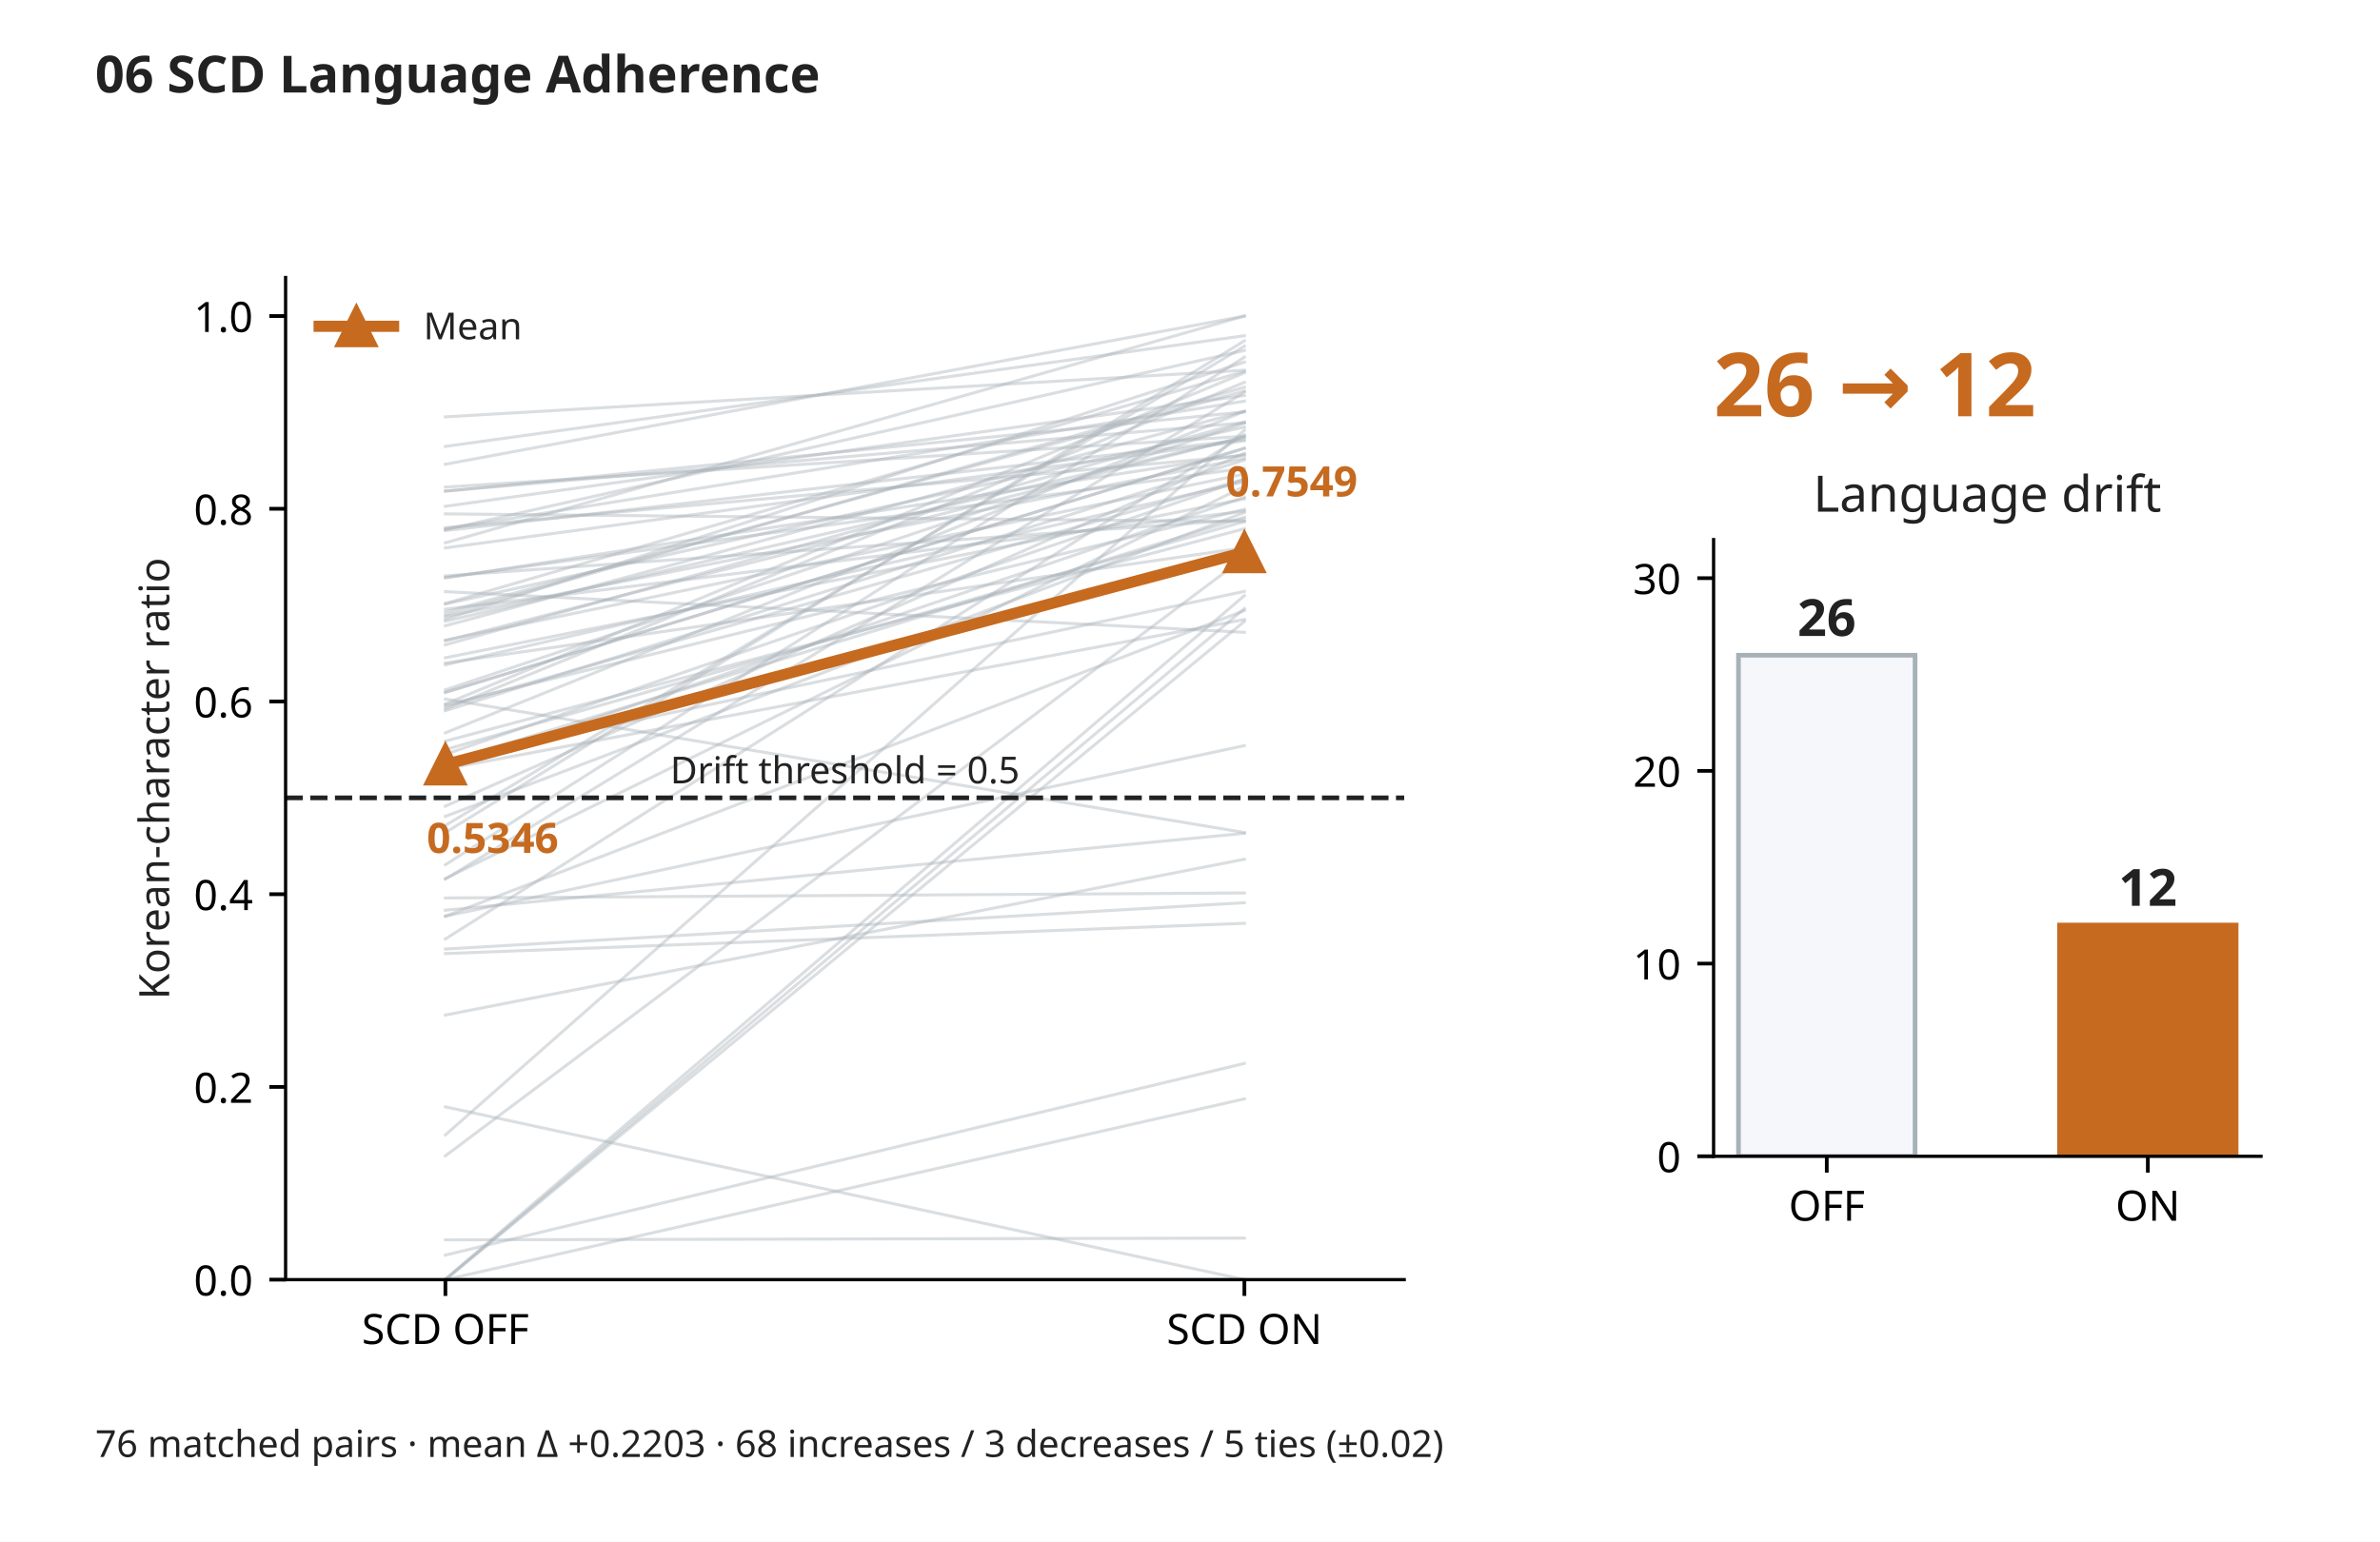
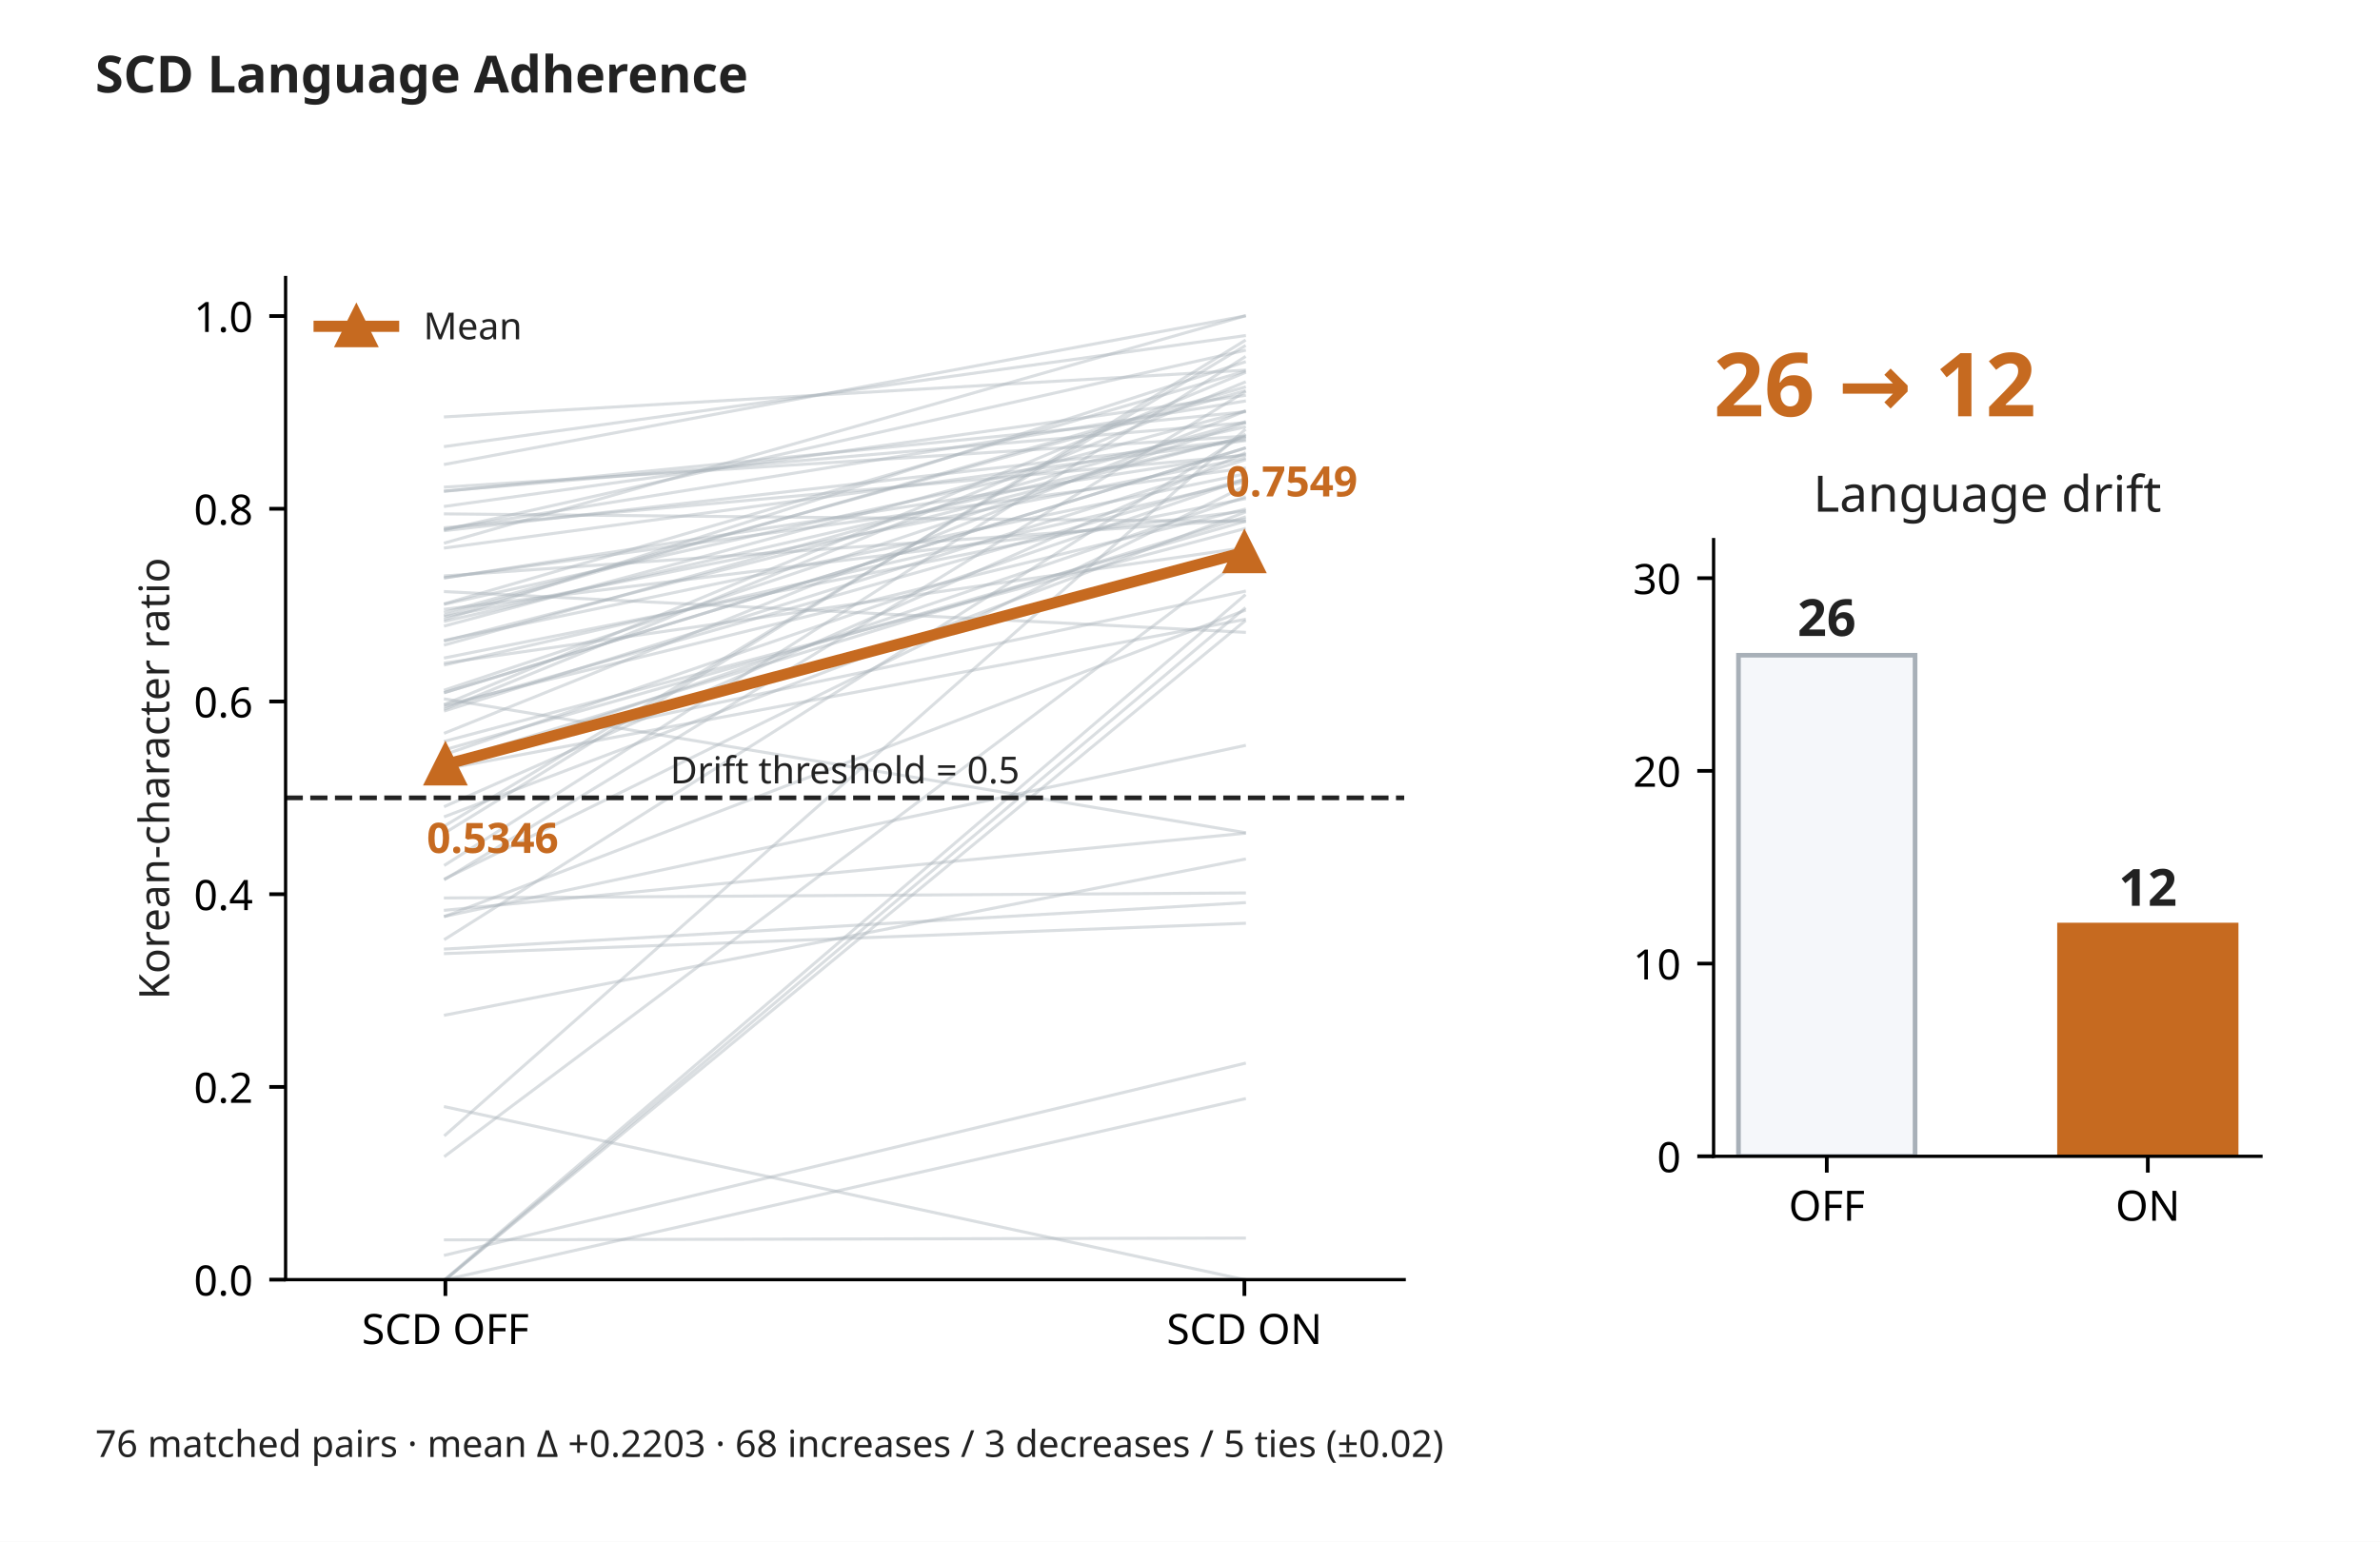
<svg xmlns="http://www.w3.org/2000/svg" xmlns:xlink="http://www.w3.org/1999/xlink" width="511.2pt" height="331.2pt" viewBox="0 0 511.2 331.2" version="1.1">
  <defs>
    <style type="text/css">*{stroke-linejoin: round; stroke-linecap: butt}</style>
  </defs>
  <g id="figure_1">
    <g id="patch_1">
      <path d="M 0 331.2 L 511.2 331.2 L 511.2 0 L 0 0 z " style="fill: #ffffff" />
    </g>
    <g id="axes_1">
      <g id="patch_2">
        <path d="M 61.344 274.896 L 301.608 274.896 L 301.608 59.616 L 61.344 59.616 z " style="fill: #ffffff" />
      </g>
      <g id="matplotlib.axis_1">
        <g id="xtick_1">
          <g id="line2d_1">
            <defs>
              <path id="mba82da2a37" d="M 0 0 L 0 3.5 " style="stroke: #000000; stroke-width: 0.8" />
            </defs>
            <g>
              <use xlink:href="#mba82da2a37" x="95.667" y="274.896" style="stroke: #000000; stroke-width: 0.8" />
            </g>
          </g>
          <g id="text_1">
            <text style="font-size: 9px; font-family: 'Malgun Gothic'; text-anchor: middle" x="95.667" y="288.729" transform="rotate(-0 95.66743 288.729)">SCD OFF</text>
          </g>
        </g>
        <g id="xtick_2">
          <g id="line2d_2">
            <g>
              <use xlink:href="#mba82da2a37" x="267.285" y="274.896" style="stroke: #000000; stroke-width: 0.8" />
            </g>
          </g>
          <g id="text_2">
            <text style="font-size: 9px; font-family: 'Malgun Gothic'; text-anchor: middle" x="267.285" y="288.729" transform="rotate(-0 267.2846 288.729)">SCD ON</text>
          </g>
        </g>
      </g>
      <g id="matplotlib.axis_2">
        <g id="ytick_1">
          <g id="line2d_3">
            <defs>
              <path id="me9bfc3a0bb" d="M 0 0 L -3.5 0 " style="stroke: #000000; stroke-width: 0.8" />
            </defs>
            <g>
              <use xlink:href="#me9bfc3a0bb" x="61.344" y="274.896" style="stroke: #000000; stroke-width: 0.8" />
            </g>
          </g>
          <g id="text_3">
            <text style="font-size: 9px; font-family: 'Malgun Gothic'; text-anchor: end" x="54.344" y="278.312" transform="rotate(-0 54.344 278.3125)">0.0</text>
          </g>
        </g>
        <g id="ytick_2">
          <g id="line2d_4">
            <g>
              <use xlink:href="#me9bfc3a0bb" x="61.344" y="233.496" style="stroke: #000000; stroke-width: 0.8" />
            </g>
          </g>
          <g id="text_4">
            <text style="font-size: 9px; font-family: 'Malgun Gothic'; text-anchor: end" x="54.344" y="236.912" transform="rotate(-0 54.344 236.9125)">0.2</text>
          </g>
        </g>
        <g id="ytick_3">
          <g id="line2d_5">
            <g>
              <use xlink:href="#me9bfc3a0bb" x="61.344" y="192.096" style="stroke: #000000; stroke-width: 0.8" />
            </g>
          </g>
          <g id="text_5">
            <text style="font-size: 9px; font-family: 'Malgun Gothic'; text-anchor: end" x="54.344" y="195.512" transform="rotate(-0 54.344 195.5125)">0.4</text>
          </g>
        </g>
        <g id="ytick_4">
          <g id="line2d_6">
            <g>
              <use xlink:href="#me9bfc3a0bb" x="61.344" y="150.696" style="stroke: #000000; stroke-width: 0.8" />
            </g>
          </g>
          <g id="text_6">
            <text style="font-size: 9px; font-family: 'Malgun Gothic'; text-anchor: end" x="54.344" y="154.112" transform="rotate(-0 54.344 154.1125)">0.6</text>
          </g>
        </g>
        <g id="ytick_5">
          <g id="line2d_7">
            <g>
              <use xlink:href="#me9bfc3a0bb" x="61.344" y="109.296" style="stroke: #000000; stroke-width: 0.8" />
            </g>
          </g>
          <g id="text_7">
            <text style="font-size: 9px; font-family: 'Malgun Gothic'; text-anchor: end" x="54.344" y="112.712" transform="rotate(-0 54.344 112.7125)">0.8</text>
          </g>
        </g>
        <g id="ytick_6">
          <g id="line2d_8">
            <g>
              <use xlink:href="#me9bfc3a0bb" x="61.344" y="67.896" style="stroke: #000000; stroke-width: 0.8" />
            </g>
          </g>
          <g id="text_8">
            <text style="font-size: 9px; font-family: 'Malgun Gothic'; text-anchor: end" x="54.344" y="71.312" transform="rotate(-0 54.344 71.31248)">1.0</text>
          </g>
        </g>
        <g id="text_9">
          <text style="font-size: 9px; font-family: 'Malgun Gothic'; text-anchor: middle; fill: #222222" x="36.334" y="167.256" transform="rotate(-90 36.33353 167.256)">Korean-character ratio</text>
        </g>
      </g>
      <g id="line2d_9">
        <path d="M 95.667 237.781 L 267.285 274.896 " clip-path="url(#p063fbdf516)" style="fill: none; stroke: #a8b0b8; stroke-opacity: 0.42; stroke-width: 0.65; stroke-linecap: square" />
      </g>
      <g id="line2d_10">
        <path d="M 95.667 192.903 L 267.285 191.827 " clip-path="url(#p063fbdf516)" style="fill: none; stroke: #a8b0b8; stroke-opacity: 0.42; stroke-width: 0.65; stroke-linecap: square" />
      </g>
      <g id="line2d_11">
        <path d="M 95.667 165.165 L 267.285 133.08 " clip-path="url(#p063fbdf516)" style="fill: none; stroke: #a8b0b8; stroke-opacity: 0.42; stroke-width: 0.65; stroke-linecap: square" />
      </g>
      <g id="line2d_12">
        <path d="M 95.667 274.896 L 267.285 130.741 " clip-path="url(#p063fbdf516)" style="fill: none; stroke: #a8b0b8; stroke-opacity: 0.42; stroke-width: 0.65; stroke-linecap: square" />
      </g>
      <g id="line2d_13">
        <path d="M 95.667 266.347 L 267.285 265.974 " clip-path="url(#p063fbdf516)" style="fill: none; stroke: #a8b0b8; stroke-opacity: 0.42; stroke-width: 0.65; stroke-linecap: square" />
      </g>
      <g id="line2d_14">
        <path d="M 95.667 269.618 L 267.285 228.445 " clip-path="url(#p063fbdf516)" style="fill: none; stroke: #a8b0b8; stroke-opacity: 0.42; stroke-width: 0.65; stroke-linecap: square" />
      </g>
      <g id="line2d_15">
        <path d="M 95.667 116.603 L 267.285 67.896 " clip-path="url(#p063fbdf516)" style="fill: none; stroke: #a8b0b8; stroke-opacity: 0.42; stroke-width: 0.65; stroke-linecap: square" />
      </g>
      <g id="line2d_16">
        <path d="M 95.667 173.176 L 267.285 97.373 " clip-path="url(#p063fbdf516)" style="fill: none; stroke: #a8b0b8; stroke-opacity: 0.42; stroke-width: 0.65; stroke-linecap: square" />
      </g>
      <g id="line2d_17">
        <path d="M 95.667 188.846 L 267.285 84.249 " clip-path="url(#p063fbdf516)" style="fill: none; stroke: #a8b0b8; stroke-opacity: 0.42; stroke-width: 0.65; stroke-linecap: square" />
      </g>
      <g id="line2d_18">
        <path d="M 95.667 99.733 L 267.285 67.896 " clip-path="url(#p063fbdf516)" style="fill: none; stroke: #a8b0b8; stroke-opacity: 0.42; stroke-width: 0.65; stroke-linecap: square" />
      </g>
      <g id="line2d_19">
        <path d="M 95.667 113.974 L 267.285 94.454 " clip-path="url(#p063fbdf516)" style="fill: none; stroke: #a8b0b8; stroke-opacity: 0.42; stroke-width: 0.65; stroke-linecap: square" />
      </g>
      <g id="line2d_20">
        <path d="M 95.667 150.179 L 267.285 178.848 " clip-path="url(#p063fbdf516)" style="fill: none; stroke: #a8b0b8; stroke-opacity: 0.42; stroke-width: 0.65; stroke-linecap: square" />
      </g>
      <g id="line2d_21">
        <path d="M 95.667 274.896 L 267.285 236.063 " clip-path="url(#p063fbdf516)" style="fill: none; stroke: #a8b0b8; stroke-opacity: 0.42; stroke-width: 0.65; stroke-linecap: square" />
      </g>
      <g id="line2d_22">
        <path d="M 95.667 248.297 L 267.285 119.791 " clip-path="url(#p063fbdf516)" style="fill: none; stroke: #a8b0b8; stroke-opacity: 0.42; stroke-width: 0.65; stroke-linecap: square" />
      </g>
      <g id="line2d_23">
        <path d="M 95.667 195.532 L 267.285 179.014 " clip-path="url(#p063fbdf516)" style="fill: none; stroke: #a8b0b8; stroke-opacity: 0.42; stroke-width: 0.65; stroke-linecap: square" />
      </g>
      <g id="line2d_24">
        <path d="M 95.667 134.426 L 267.285 88.348 " clip-path="url(#p063fbdf516)" style="fill: none; stroke: #a8b0b8; stroke-opacity: 0.42; stroke-width: 0.65; stroke-linecap: square" />
      </g>
      <g id="line2d_25">
        <path d="M 95.667 131.507 L 267.285 84.001 " clip-path="url(#p063fbdf516)" style="fill: none; stroke: #a8b0b8; stroke-opacity: 0.42; stroke-width: 0.65; stroke-linecap: square" />
      </g>
      <g id="line2d_26">
        <path d="M 95.667 175.37 L 267.285 110.083 " clip-path="url(#p063fbdf516)" style="fill: none; stroke: #a8b0b8; stroke-opacity: 0.42; stroke-width: 0.65; stroke-linecap: square" />
      </g>
      <g id="line2d_27">
        <path d="M 95.667 142.416 L 267.285 117.659 " clip-path="url(#p063fbdf516)" style="fill: none; stroke: #a8b0b8; stroke-opacity: 0.42; stroke-width: 0.65; stroke-linecap: square" />
      </g>
      <g id="line2d_28">
        <path d="M 95.667 163.778 L 267.285 111.118 " clip-path="url(#p063fbdf516)" style="fill: none; stroke: #a8b0b8; stroke-opacity: 0.42; stroke-width: 0.65; stroke-linecap: square" />
      </g>
      <g id="line2d_29">
        <path d="M 95.667 148.73 L 267.285 96.296 " clip-path="url(#p063fbdf516)" style="fill: none; stroke: #a8b0b8; stroke-opacity: 0.42; stroke-width: 0.65; stroke-linecap: square" />
      </g>
      <g id="line2d_30">
        <path d="M 95.667 110.393 L 267.285 112.028 " clip-path="url(#p063fbdf516)" style="fill: none; stroke: #a8b0b8; stroke-opacity: 0.42; stroke-width: 0.65; stroke-linecap: square" />
      </g>
      <g id="line2d_31">
        <path d="M 95.667 148.73 L 267.285 96.296 " clip-path="url(#p063fbdf516)" style="fill: none; stroke: #a8b0b8; stroke-opacity: 0.42; stroke-width: 0.65; stroke-linecap: square" />
      </g>
      <g id="line2d_32">
        <path d="M 95.667 161.025 L 267.285 112.028 " clip-path="url(#p063fbdf516)" style="fill: none; stroke: #a8b0b8; stroke-opacity: 0.42; stroke-width: 0.65; stroke-linecap: square" />
      </g>
      <g id="line2d_33">
        <path d="M 95.667 113.353 L 267.285 97.849 " clip-path="url(#p063fbdf516)" style="fill: none; stroke: #a8b0b8; stroke-opacity: 0.42; stroke-width: 0.65; stroke-linecap: square" />
      </g>
      <g id="line2d_34">
        <path d="M 95.667 132.439 L 267.285 98.47 " clip-path="url(#p063fbdf516)" style="fill: none; stroke: #a8b0b8; stroke-opacity: 0.42; stroke-width: 0.65; stroke-linecap: square" />
      </g>
      <g id="line2d_35">
        <path d="M 95.667 152.269 L 267.285 82.138 " clip-path="url(#p063fbdf516)" style="fill: none; stroke: #a8b0b8; stroke-opacity: 0.42; stroke-width: 0.65; stroke-linecap: square" />
      </g>
      <g id="line2d_36">
        <path d="M 95.667 129.748 L 267.285 91.742 " clip-path="url(#p063fbdf516)" style="fill: none; stroke: #a8b0b8; stroke-opacity: 0.42; stroke-width: 0.65; stroke-linecap: square" />
      </g>
      <g id="line2d_37">
        <path d="M 95.667 148.191 L 267.285 90.894 " clip-path="url(#p063fbdf516)" style="fill: none; stroke: #a8b0b8; stroke-opacity: 0.42; stroke-width: 0.65; stroke-linecap: square" />
      </g>
      <g id="line2d_38">
        <path d="M 95.667 159.204 L 267.285 113.581 " clip-path="url(#p063fbdf516)" style="fill: none; stroke: #a8b0b8; stroke-opacity: 0.42; stroke-width: 0.65; stroke-linecap: square" />
      </g>
      <g id="line2d_39">
        <path d="M 95.667 137.655 L 267.285 93.812 " clip-path="url(#p063fbdf516)" style="fill: none; stroke: #a8b0b8; stroke-opacity: 0.42; stroke-width: 0.65; stroke-linecap: square" />
      </g>
      <g id="line2d_40">
        <path d="M 95.667 123.703 L 267.285 111.614 " clip-path="url(#p063fbdf516)" style="fill: none; stroke: #a8b0b8; stroke-opacity: 0.42; stroke-width: 0.65; stroke-linecap: square" />
      </g>
      <g id="line2d_41">
        <path d="M 95.667 188.722 L 267.285 104.494 " clip-path="url(#p063fbdf516)" style="fill: none; stroke: #a8b0b8; stroke-opacity: 0.42; stroke-width: 0.65; stroke-linecap: square" />
      </g>
      <g id="line2d_42">
        <path d="M 95.667 196.816 L 267.285 131.155 " clip-path="url(#p063fbdf516)" style="fill: none; stroke: #a8b0b8; stroke-opacity: 0.42; stroke-width: 0.65; stroke-linecap: square" />
      </g>
      <g id="line2d_43">
        <path d="M 95.667 163.385 L 267.285 127.036 " clip-path="url(#p063fbdf516)" style="fill: none; stroke: #a8b0b8; stroke-opacity: 0.42; stroke-width: 0.65; stroke-linecap: square" />
      </g>
      <g id="line2d_44">
        <path d="M 95.667 196.816 L 267.285 160.177 " clip-path="url(#p063fbdf516)" style="fill: none; stroke: #a8b0b8; stroke-opacity: 0.42; stroke-width: 0.65; stroke-linecap: square" />
      </g>
      <g id="line2d_45">
        <path d="M 95.667 127.098 L 267.285 135.833 " clip-path="url(#p063fbdf516)" style="fill: none; stroke: #a8b0b8; stroke-opacity: 0.42; stroke-width: 0.65; stroke-linecap: square" />
      </g>
      <g id="line2d_46">
        <path d="M 95.667 151.421 L 267.285 109.42 " clip-path="url(#p063fbdf516)" style="fill: none; stroke: #a8b0b8; stroke-opacity: 0.42; stroke-width: 0.65; stroke-linecap: square" />
      </g>
      <g id="line2d_47">
        <path d="M 95.667 130.865 L 267.285 109.793 " clip-path="url(#p063fbdf516)" style="fill: none; stroke: #a8b0b8; stroke-opacity: 0.42; stroke-width: 0.65; stroke-linecap: square" />
      </g>
      <g id="line2d_48">
        <path d="M 95.667 124.055 L 267.285 100.581 " clip-path="url(#p063fbdf516)" style="fill: none; stroke: #a8b0b8; stroke-opacity: 0.42; stroke-width: 0.65; stroke-linecap: square" />
      </g>
      <g id="line2d_49">
        <path d="M 95.667 129.644 L 267.285 79.778 " clip-path="url(#p063fbdf516)" style="fill: none; stroke: #a8b0b8; stroke-opacity: 0.42; stroke-width: 0.65; stroke-linecap: square" />
      </g>
      <g id="line2d_50">
        <path d="M 95.667 133.432 L 267.285 93.978 " clip-path="url(#p063fbdf516)" style="fill: none; stroke: #a8b0b8; stroke-opacity: 0.42; stroke-width: 0.65; stroke-linecap: square" />
      </g>
      <g id="line2d_51">
        <path d="M 95.667 105.529 L 267.285 88.472 " clip-path="url(#p063fbdf516)" style="fill: none; stroke: #a8b0b8; stroke-opacity: 0.42; stroke-width: 0.65; stroke-linecap: square" />
      </g>
      <g id="line2d_52">
        <path d="M 95.667 138.504 L 267.285 90.645 " clip-path="url(#p063fbdf516)" style="fill: none; stroke: #a8b0b8; stroke-opacity: 0.42; stroke-width: 0.65; stroke-linecap: square" />
      </g>
      <g id="line2d_53">
        <path d="M 95.667 151.834 L 267.285 102.941 " clip-path="url(#p063fbdf516)" style="fill: none; stroke: #a8b0b8; stroke-opacity: 0.42; stroke-width: 0.65; stroke-linecap: square" />
      </g>
      <g id="line2d_54">
        <path d="M 95.667 162.04 L 267.285 102.983 " clip-path="url(#p063fbdf516)" style="fill: none; stroke: #a8b0b8; stroke-opacity: 0.42; stroke-width: 0.65; stroke-linecap: square" />
      </g>
      <g id="line2d_55">
        <path d="M 95.667 137.51 L 267.285 101.823 " clip-path="url(#p063fbdf516)" style="fill: none; stroke: #a8b0b8; stroke-opacity: 0.42; stroke-width: 0.65; stroke-linecap: square" />
      </g>
      <g id="line2d_56">
        <path d="M 95.667 165.269 L 267.285 106.812 " clip-path="url(#p063fbdf516)" style="fill: none; stroke: #a8b0b8; stroke-opacity: 0.42; stroke-width: 0.65; stroke-linecap: square" />
      </g>
      <g id="line2d_57">
        <path d="M 95.667 113.622 L 267.285 86.174 " clip-path="url(#p063fbdf516)" style="fill: none; stroke: #a8b0b8; stroke-opacity: 0.42; stroke-width: 0.65; stroke-linecap: square" />
      </g>
      <g id="line2d_58">
        <path d="M 95.667 124.138 L 267.285 97.642 " clip-path="url(#p063fbdf516)" style="fill: none; stroke: #a8b0b8; stroke-opacity: 0.42; stroke-width: 0.65; stroke-linecap: square" />
      </g>
      <g id="line2d_59">
        <path d="M 95.667 132.998 L 267.285 77.791 " clip-path="url(#p063fbdf516)" style="fill: none; stroke: #a8b0b8; stroke-opacity: 0.42; stroke-width: 0.65; stroke-linecap: square" />
      </g>
      <g id="line2d_60">
        <path d="M 95.667 152.662 L 267.285 98.822 " clip-path="url(#p063fbdf516)" style="fill: none; stroke: #a8b0b8; stroke-opacity: 0.42; stroke-width: 0.65; stroke-linecap: square" />
      </g>
      <g id="line2d_61">
        <path d="M 95.667 142.809 L 267.285 103.5 " clip-path="url(#p063fbdf516)" style="fill: none; stroke: #a8b0b8; stroke-opacity: 0.42; stroke-width: 0.65; stroke-linecap: square" />
      </g>
      <g id="line2d_62">
        <path d="M 95.667 203.874 L 267.285 193.918 " clip-path="url(#p063fbdf516)" style="fill: none; stroke: #a8b0b8; stroke-opacity: 0.42; stroke-width: 0.65; stroke-linecap: square" />
      </g>
      <g id="line2d_63">
        <path d="M 95.667 243.805 L 267.285 92.425 " clip-path="url(#p063fbdf516)" style="fill: none; stroke: #a8b0b8; stroke-opacity: 0.42; stroke-width: 0.65; stroke-linecap: square" />
      </g>
      <g id="line2d_64">
        <path d="M 95.667 204.847 L 267.285 198.347 " clip-path="url(#p063fbdf516)" style="fill: none; stroke: #a8b0b8; stroke-opacity: 0.42; stroke-width: 0.65; stroke-linecap: square" />
      </g>
      <g id="line2d_65">
        <path d="M 95.667 108.758 L 267.285 84.953 " clip-path="url(#p063fbdf516)" style="fill: none; stroke: #a8b0b8; stroke-opacity: 0.42; stroke-width: 0.65; stroke-linecap: square" />
      </g>
      <g id="line2d_66">
        <path d="M 95.667 117.7 L 267.285 94.682 " clip-path="url(#p063fbdf516)" style="fill: none; stroke: #a8b0b8; stroke-opacity: 0.42; stroke-width: 0.65; stroke-linecap: square" />
      </g>
      <g id="line2d_67">
        <path d="M 95.667 132.128 L 267.285 83.193 " clip-path="url(#p063fbdf516)" style="fill: none; stroke: #a8b0b8; stroke-opacity: 0.42; stroke-width: 0.65; stroke-linecap: square" />
      </g>
      <g id="line2d_68">
        <path d="M 95.667 141.298 L 267.285 107.164 " clip-path="url(#p063fbdf516)" style="fill: none; stroke: #a8b0b8; stroke-opacity: 0.42; stroke-width: 0.65; stroke-linecap: square" />
      </g>
      <g id="line2d_69">
        <path d="M 95.667 274.896 L 267.285 274.896 " clip-path="url(#p063fbdf516)" style="fill: none; stroke: #a8b0b8; stroke-opacity: 0.42; stroke-width: 0.65; stroke-linecap: square" />
      </g>
      <g id="line2d_70">
        <path d="M 95.667 274.751 L 267.285 127.947 " clip-path="url(#p063fbdf516)" style="fill: none; stroke: #a8b0b8; stroke-opacity: 0.42; stroke-width: 0.65; stroke-linecap: square" />
      </g>
      <g id="line2d_71">
        <path d="M 95.667 274.896 L 267.285 274.896 " clip-path="url(#p063fbdf516)" style="fill: none; stroke: #a8b0b8; stroke-opacity: 0.42; stroke-width: 0.65; stroke-linecap: square" />
      </g>
      <g id="line2d_72">
        <path d="M 95.667 274.896 L 267.285 133.494 " clip-path="url(#p063fbdf516)" style="fill: none; stroke: #a8b0b8; stroke-opacity: 0.42; stroke-width: 0.65; stroke-linecap: square" />
      </g>
      <g id="line2d_73">
        <path d="M 95.667 95.903 L 267.285 72.119 " clip-path="url(#p063fbdf516)" style="fill: none; stroke: #a8b0b8; stroke-opacity: 0.42; stroke-width: 0.65; stroke-linecap: square" />
      </g>
      <g id="line2d_74">
        <path d="M 95.667 151.234 L 267.285 80.088 " clip-path="url(#p063fbdf516)" style="fill: none; stroke: #a8b0b8; stroke-opacity: 0.42; stroke-width: 0.65; stroke-linecap: square" />
      </g>
      <g id="line2d_75">
        <path d="M 95.667 113.767 L 267.285 75.286 " clip-path="url(#p063fbdf516)" style="fill: none; stroke: #a8b0b8; stroke-opacity: 0.42; stroke-width: 0.65; stroke-linecap: square" />
      </g>
      <g id="line2d_76">
        <path d="M 95.667 104.638 L 267.285 93.709 " clip-path="url(#p063fbdf516)" style="fill: none; stroke: #a8b0b8; stroke-opacity: 0.42; stroke-width: 0.65; stroke-linecap: square" />
      </g>
      <g id="line2d_77">
        <path d="M 95.667 201.701 L 267.285 93.398 " clip-path="url(#p063fbdf516)" style="fill: none; stroke: #a8b0b8; stroke-opacity: 0.42; stroke-width: 0.65; stroke-linecap: square" />
      </g>
      <g id="line2d_78">
        <path d="M 95.667 105.466 L 267.285 90.811 " clip-path="url(#p063fbdf516)" style="fill: none; stroke: #a8b0b8; stroke-opacity: 0.42; stroke-width: 0.65; stroke-linecap: square" />
      </g>
      <g id="line2d_79">
        <path d="M 95.667 157.423 L 267.285 88.368 " clip-path="url(#p063fbdf516)" style="fill: none; stroke: #a8b0b8; stroke-opacity: 0.42; stroke-width: 0.65; stroke-linecap: square" />
      </g>
      <g id="line2d_80">
        <path d="M 95.667 218.054 L 267.285 184.582 " clip-path="url(#p063fbdf516)" style="fill: none; stroke: #a8b0b8; stroke-opacity: 0.42; stroke-width: 0.65; stroke-linecap: square" />
      </g>
      <g id="line2d_81">
        <path d="M 95.667 177.316 L 267.285 74.375 " clip-path="url(#p063fbdf516)" style="fill: none; stroke: #a8b0b8; stroke-opacity: 0.42; stroke-width: 0.65; stroke-linecap: square" />
      </g>
      <g id="line2d_82">
        <path d="M 95.667 178.848 L 267.285 73.216 " clip-path="url(#p063fbdf516)" style="fill: none; stroke: #a8b0b8; stroke-opacity: 0.42; stroke-width: 0.65; stroke-linecap: square" />
      </g>
      <g id="line2d_83">
        <path d="M 95.667 89.548 L 267.285 79.529 " clip-path="url(#p063fbdf516)" style="fill: none; stroke: #a8b0b8; stroke-opacity: 0.42; stroke-width: 0.65; stroke-linecap: square" />
      </g>
      <g id="line2d_84">
        <path d="M 95.667 185.762 L 267.285 76.735 " clip-path="url(#p063fbdf516)" style="fill: none; stroke: #a8b0b8; stroke-opacity: 0.42; stroke-width: 0.65; stroke-linecap: square" />
      </g>
      <g id="line2d_85">
        <path d="M 95.667 164.231 L 267.285 118.638 " clip-path="url(#p063fbdf516)" style="fill: none; stroke: #c66a20; stroke-width: 2.4; stroke-linecap: square" />
        <defs>
          <path id="m5ba0934b0d" d="M 0 -4 L -4 4 L 4 4 z " style="stroke: #c66a20; stroke-linejoin: miter" />
        </defs>
        <g clip-path="url(#p063fbdf516)">
          <use xlink:href="#m5ba0934b0d" x="95.667" y="164.231" style="fill: #c66a20; stroke: #c66a20; stroke-linejoin: miter" />
          <use xlink:href="#m5ba0934b0d" x="267.285" y="118.638" style="fill: #c66a20; stroke: #c66a20; stroke-linejoin: miter" />
        </g>
      </g>
      <g id="line2d_86">
        <path d="M 61.344 171.396 L 301.608 171.396 " clip-path="url(#p063fbdf516)" style="fill: none; stroke-dasharray: 3.7,1.6; stroke-dashoffset: 0; stroke: #222222" />
      </g>
      <g id="patch_3">
        <path d="M 61.344 274.896 L 61.344 59.616 " style="fill: none; stroke: #000000; stroke-width: 0.7; stroke-linejoin: miter; stroke-linecap: square" />
      </g>
      <g id="patch_4">
        <path d="M 61.344 274.896 L 301.608 274.896 " style="fill: none; stroke: #000000; stroke-width: 0.7; stroke-linejoin: miter; stroke-linecap: square" />
      </g>
      <g id="text_10">
        <text style="font-size: 8px; font-family: 'Malgun Gothic'; text-anchor: middle; fill: #222222" x="181.476" y="168.291" transform="rotate(-0 181.476 168.291)">Drift threshold = 0.5</text>
      </g>
      <g id="text_11">
        <text style="font-weight: 700; font-size: 9px; font-family: 'Malgun Gothic'; text-anchor: start; fill: #c66a20" x="91.667" y="183.231" transform="rotate(-0 91.66743 183.2311)">0.5346</text>
      </g>
      <g id="text_12">
        <text style="font-weight: 700; font-size: 9px; font-family: 'Malgun Gothic'; text-anchor: start; fill: #c66a20" x="263.285" y="106.638" transform="rotate(-0 263.2846 106.638)">0.7549</text>
      </g>
      <g id="legend_1">
        <g id="line2d_87">
          <path d="M 68.544 70.09 L 76.544 70.09 L 84.544 70.09 " style="fill: none; stroke: #c66a20; stroke-width: 2.4; stroke-linecap: square" />
          <g>
            <use xlink:href="#m5ba0934b0d" x="76.544" y="70.09" style="fill: #c66a20; stroke: #c66a20; stroke-linejoin: miter" />
          </g>
        </g>
        <g id="text_13">
          <text style="font-size: 8px; font-family: 'Malgun Gothic'; text-anchor: start; fill: #222222" x="90.944" y="72.89" transform="rotate(-0 90.944 72.88975)">Mean</text>
        </g>
      </g>
    </g>
    <g id="axes_2">
      <g id="patch_5">
        <path d="M 368.064 248.4 L 485.64 248.4 L 485.64 115.92 L 368.064 115.92 z " style="fill: #ffffff" />
      </g>
      <g id="patch_6">
        <path d="M 373.408 248.4 L 411.336 248.4 L 411.336 140.76 L 373.408 140.76 z " clip-path="url(#pd2cde035f9)" style="fill: #f5f7fa; stroke: #a8b0b8; stroke-linejoin: miter" />
      </g>
      <g id="patch_7">
        <path d="M 442.368 248.4 L 480.296 248.4 L 480.296 198.72 L 442.368 198.72 z " clip-path="url(#pd2cde035f9)" style="fill: #c66a20; stroke: #c66a20; stroke-linejoin: miter" />
      </g>
      <g id="matplotlib.axis_3">
        <g id="xtick_3">
          <g id="line2d_88">
            <g>
              <use xlink:href="#mba82da2a37" x="392.372" y="248.4" style="stroke: #000000; stroke-width: 0.8" />
            </g>
          </g>
          <g id="text_14">
            <text style="font-size: 9px; font-family: 'Malgun Gothic'; text-anchor: middle" x="392.372" y="262.233" transform="rotate(-0 392.3722 262.233)">OFF</text>
          </g>
        </g>
        <g id="xtick_4">
          <g id="line2d_89">
            <g>
              <use xlink:href="#mba82da2a37" x="461.332" y="248.4" style="stroke: #000000; stroke-width: 0.8" />
            </g>
          </g>
          <g id="text_15">
            <text style="font-size: 9px; font-family: 'Malgun Gothic'; text-anchor: middle" x="461.332" y="262.233" transform="rotate(-0 461.3318 262.233)">ON</text>
          </g>
        </g>
      </g>
      <g id="matplotlib.axis_4">
        <g id="ytick_7">
          <g id="line2d_90">
            <g>
              <use xlink:href="#me9bfc3a0bb" x="368.064" y="248.4" style="stroke: #000000; stroke-width: 0.8" />
            </g>
          </g>
          <g id="text_16">
            <text style="font-size: 9px; font-family: 'Malgun Gothic'; text-anchor: end" x="361.064" y="251.816" transform="rotate(-0 361.064 251.8165)">0</text>
          </g>
        </g>
        <g id="ytick_8">
          <g id="line2d_91">
            <g>
              <use xlink:href="#me9bfc3a0bb" x="368.064" y="207" style="stroke: #000000; stroke-width: 0.8" />
            </g>
          </g>
          <g id="text_17">
            <text style="font-size: 9px; font-family: 'Malgun Gothic'; text-anchor: end" x="361.064" y="210.416" transform="rotate(-0 361.064 210.4165)">10</text>
          </g>
        </g>
        <g id="ytick_9">
          <g id="line2d_92">
            <g>
              <use xlink:href="#me9bfc3a0bb" x="368.064" y="165.6" style="stroke: #000000; stroke-width: 0.8" />
            </g>
          </g>
          <g id="text_18">
            <text style="font-size: 9px; font-family: 'Malgun Gothic'; text-anchor: end" x="361.064" y="169.016" transform="rotate(-0 361.064 169.0165)">20</text>
          </g>
        </g>
        <g id="ytick_10">
          <g id="line2d_93">
            <g>
              <use xlink:href="#me9bfc3a0bb" x="368.064" y="124.2" style="stroke: #000000; stroke-width: 0.8" />
            </g>
          </g>
          <g id="text_19">
            <text style="font-size: 9px; font-family: 'Malgun Gothic'; text-anchor: end" x="361.064" y="127.616" transform="rotate(-0 361.064 127.6165)">30</text>
          </g>
        </g>
      </g>
      <g id="patch_8">
        <path d="M 368.064 248.4 L 368.064 115.92 " style="fill: none; stroke: #000000; stroke-width: 0.7; stroke-linejoin: miter; stroke-linecap: square" />
      </g>
      <g id="patch_9">
        <path d="M 368.064 248.4 L 485.64 248.4 " style="fill: none; stroke: #000000; stroke-width: 0.7; stroke-linejoin: miter; stroke-linecap: square" />
      </g>
      <g id="text_20">
        <text style="font-weight: 700; font-size: 11px; font-family: 'Malgun Gothic'; text-anchor: middle; fill: #222222" x="392.372" y="136.62" transform="rotate(-0 392.3722 136.62)">26</text>
      </g>
      <g id="text_21">
        <text style="font-weight: 700; font-size: 11px; font-family: 'Malgun Gothic'; text-anchor: middle; fill: #222222" x="461.332" y="194.58" transform="rotate(-0 461.3318 194.58)">12</text>
      </g>
      <g id="text_22">
        <text style="font-size: 10.8px; font-family: 'Malgun Gothic'; text-anchor: middle; fill: #222222" x="426.852" y="109.92" transform="rotate(-0 426.852 109.92)">Language drift</text>
      </g>
    </g>
    <g id="text_23">
-       <text style="font-weight: 700; font-size: 11px; font-family: 'Malgun Gothic'; text-anchor: start; fill: #222222" x="20.448" y="19.872" transform="rotate(-0 20.448 19.872)">06  SCD Language Adherence</text>
+       <text style="font-weight: 700; font-size: 11px; font-family: 'Malgun Gothic'; text-anchor: start; fill: #222222" x="20.448" y="19.872" transform="rotate(-0 20.448 19.872)">SCD Language Adherence</text>
    </g>
    <g id="text_24">
      <text style="font-weight: 700; font-size: 19px; font-family: 'Malgun Gothic'; text-anchor: start; fill: #c66a20" x="368.064" y="89.424" transform="rotate(-0 368.064 89.424)">26 → 12</text>
    </g>
    <g id="text_25">
      <text style="font-size: 8px; font-family: 'Malgun Gothic'; text-anchor: start; fill: #222222" x="20.448" y="312.984" transform="rotate(-0 20.448 312.984)">76 matched pairs · mean Δ +0.2203 · 68 increases / 3 decreases / 5 ties (±0.02)</text>
    </g>
  </g>
  <defs>
    <clipPath id="p063fbdf516">
      <rect x="61.344" y="59.616" width="240.264" height="215.28" />
    </clipPath>
    <clipPath id="pd2cde035f9">
      <rect x="368.064" y="115.92" width="117.576" height="132.48" />
    </clipPath>
  </defs>
</svg>
